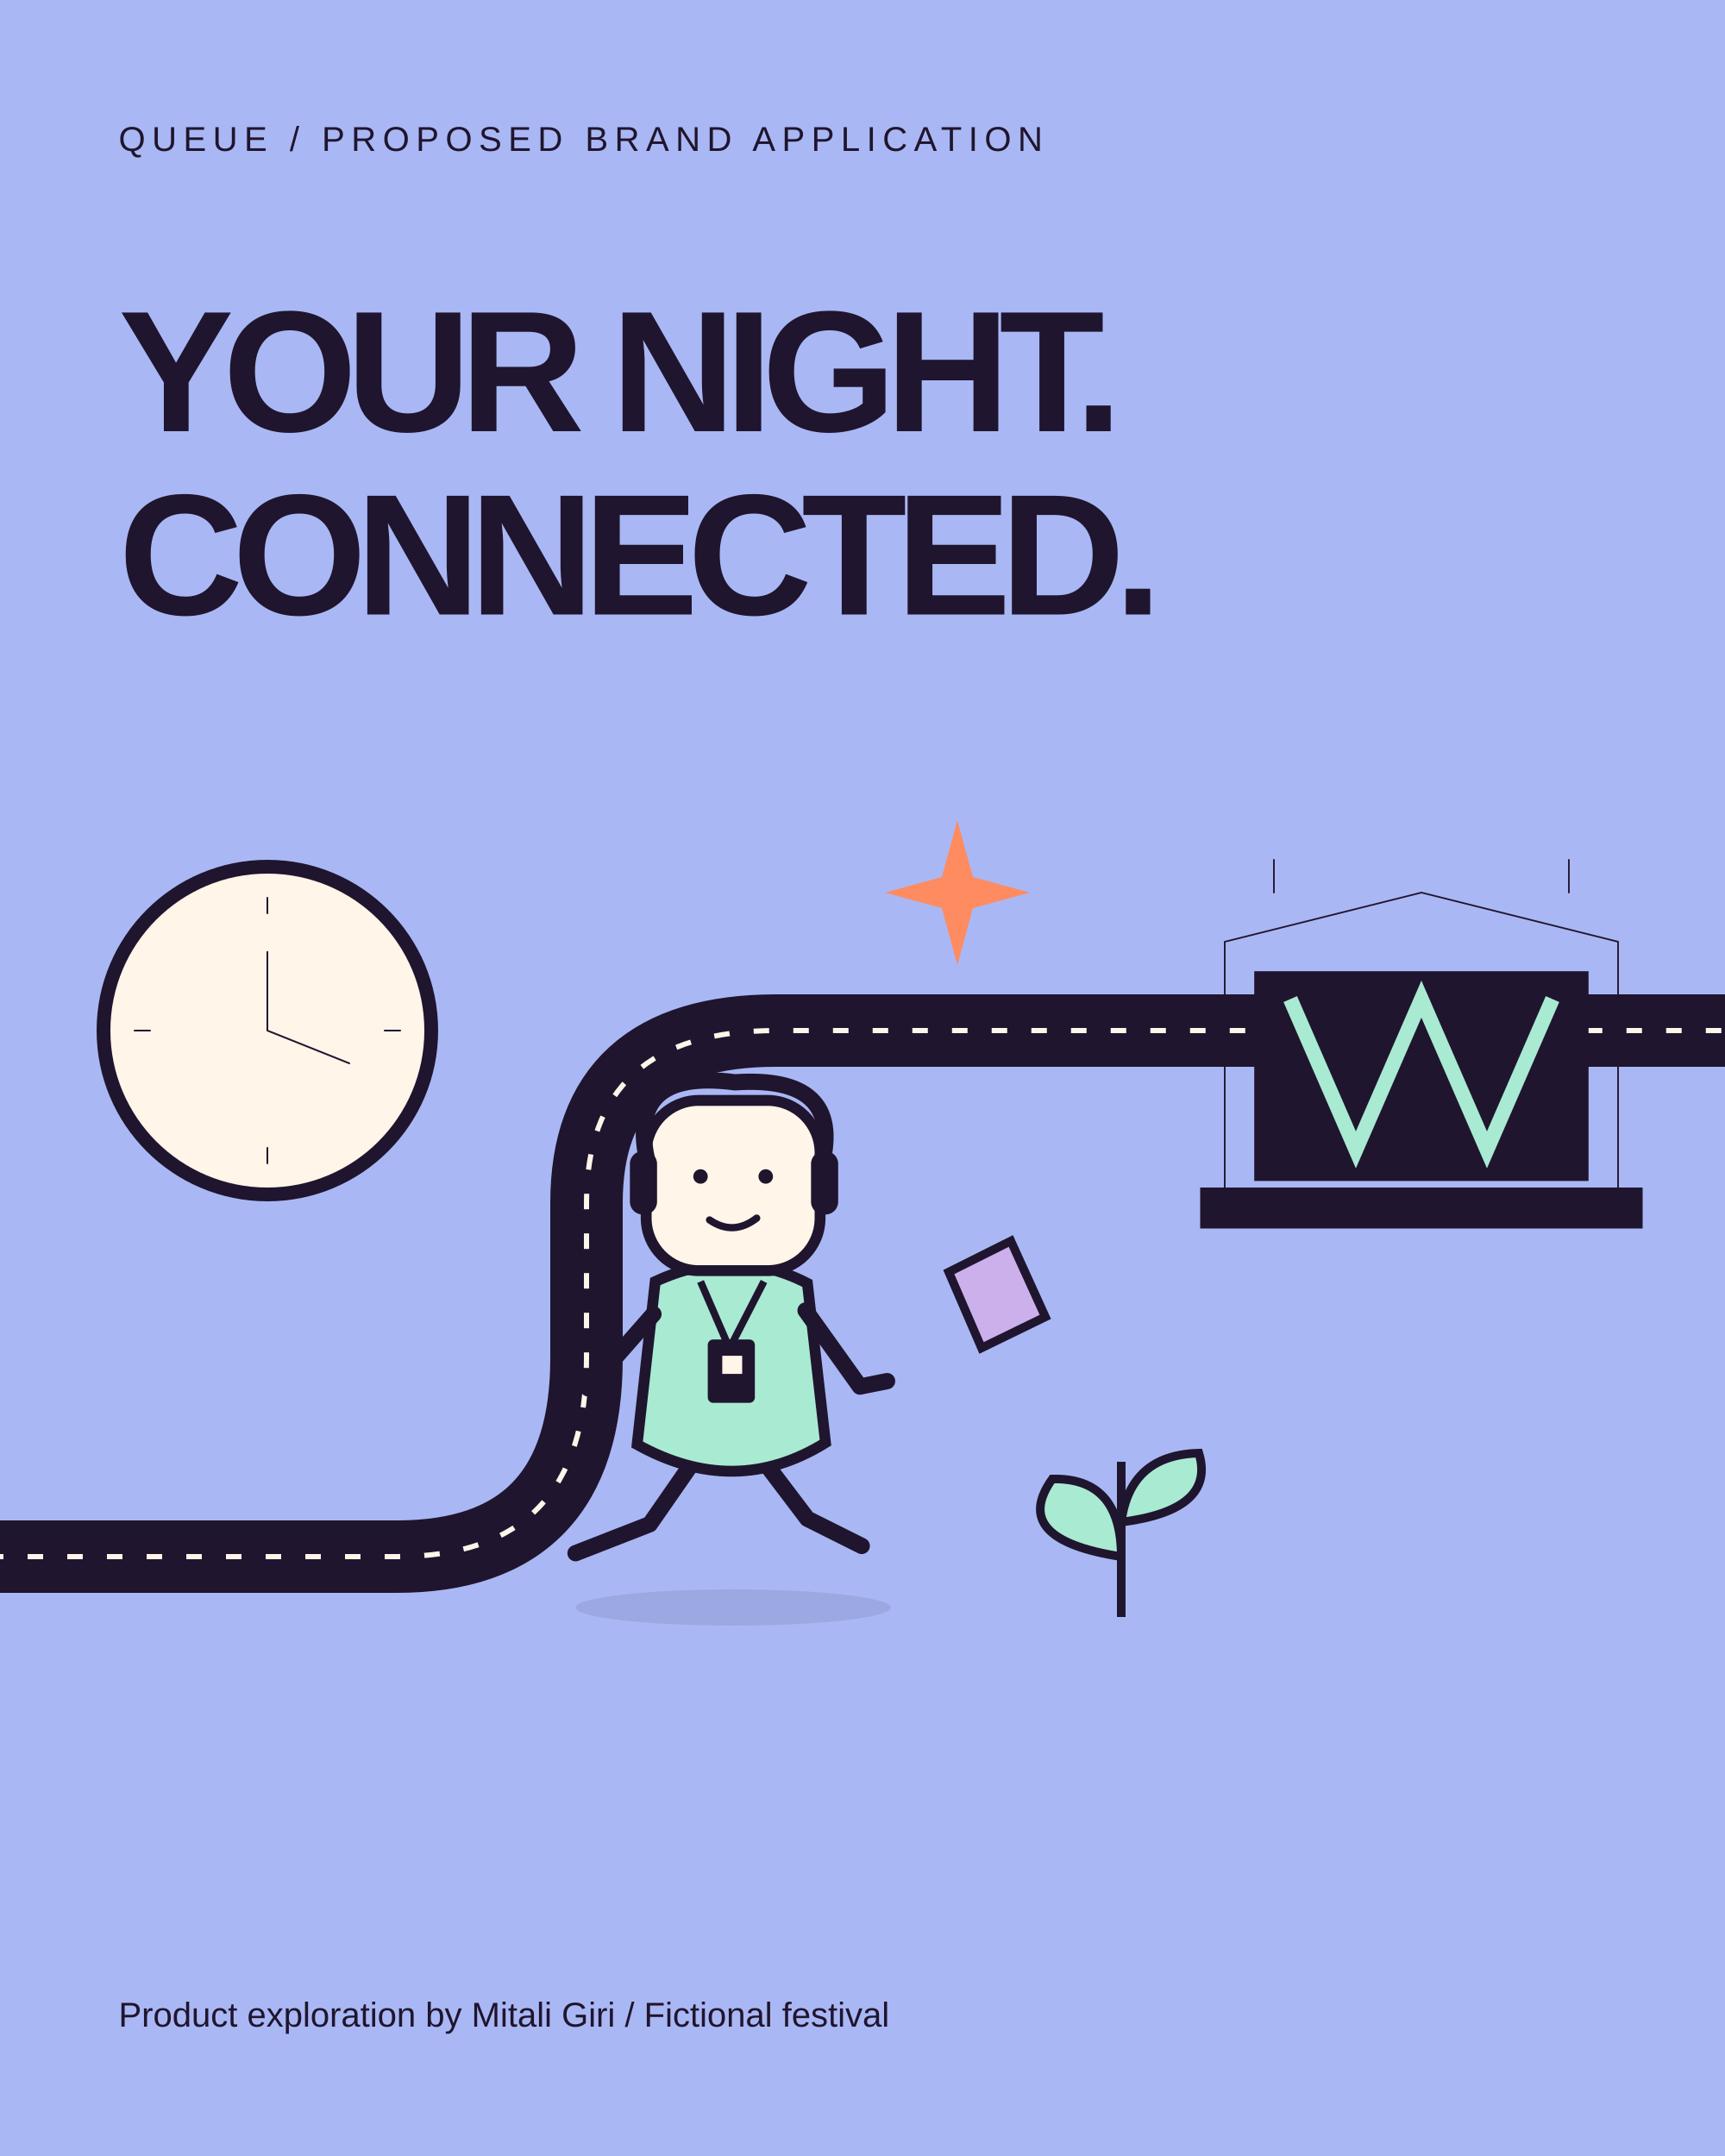
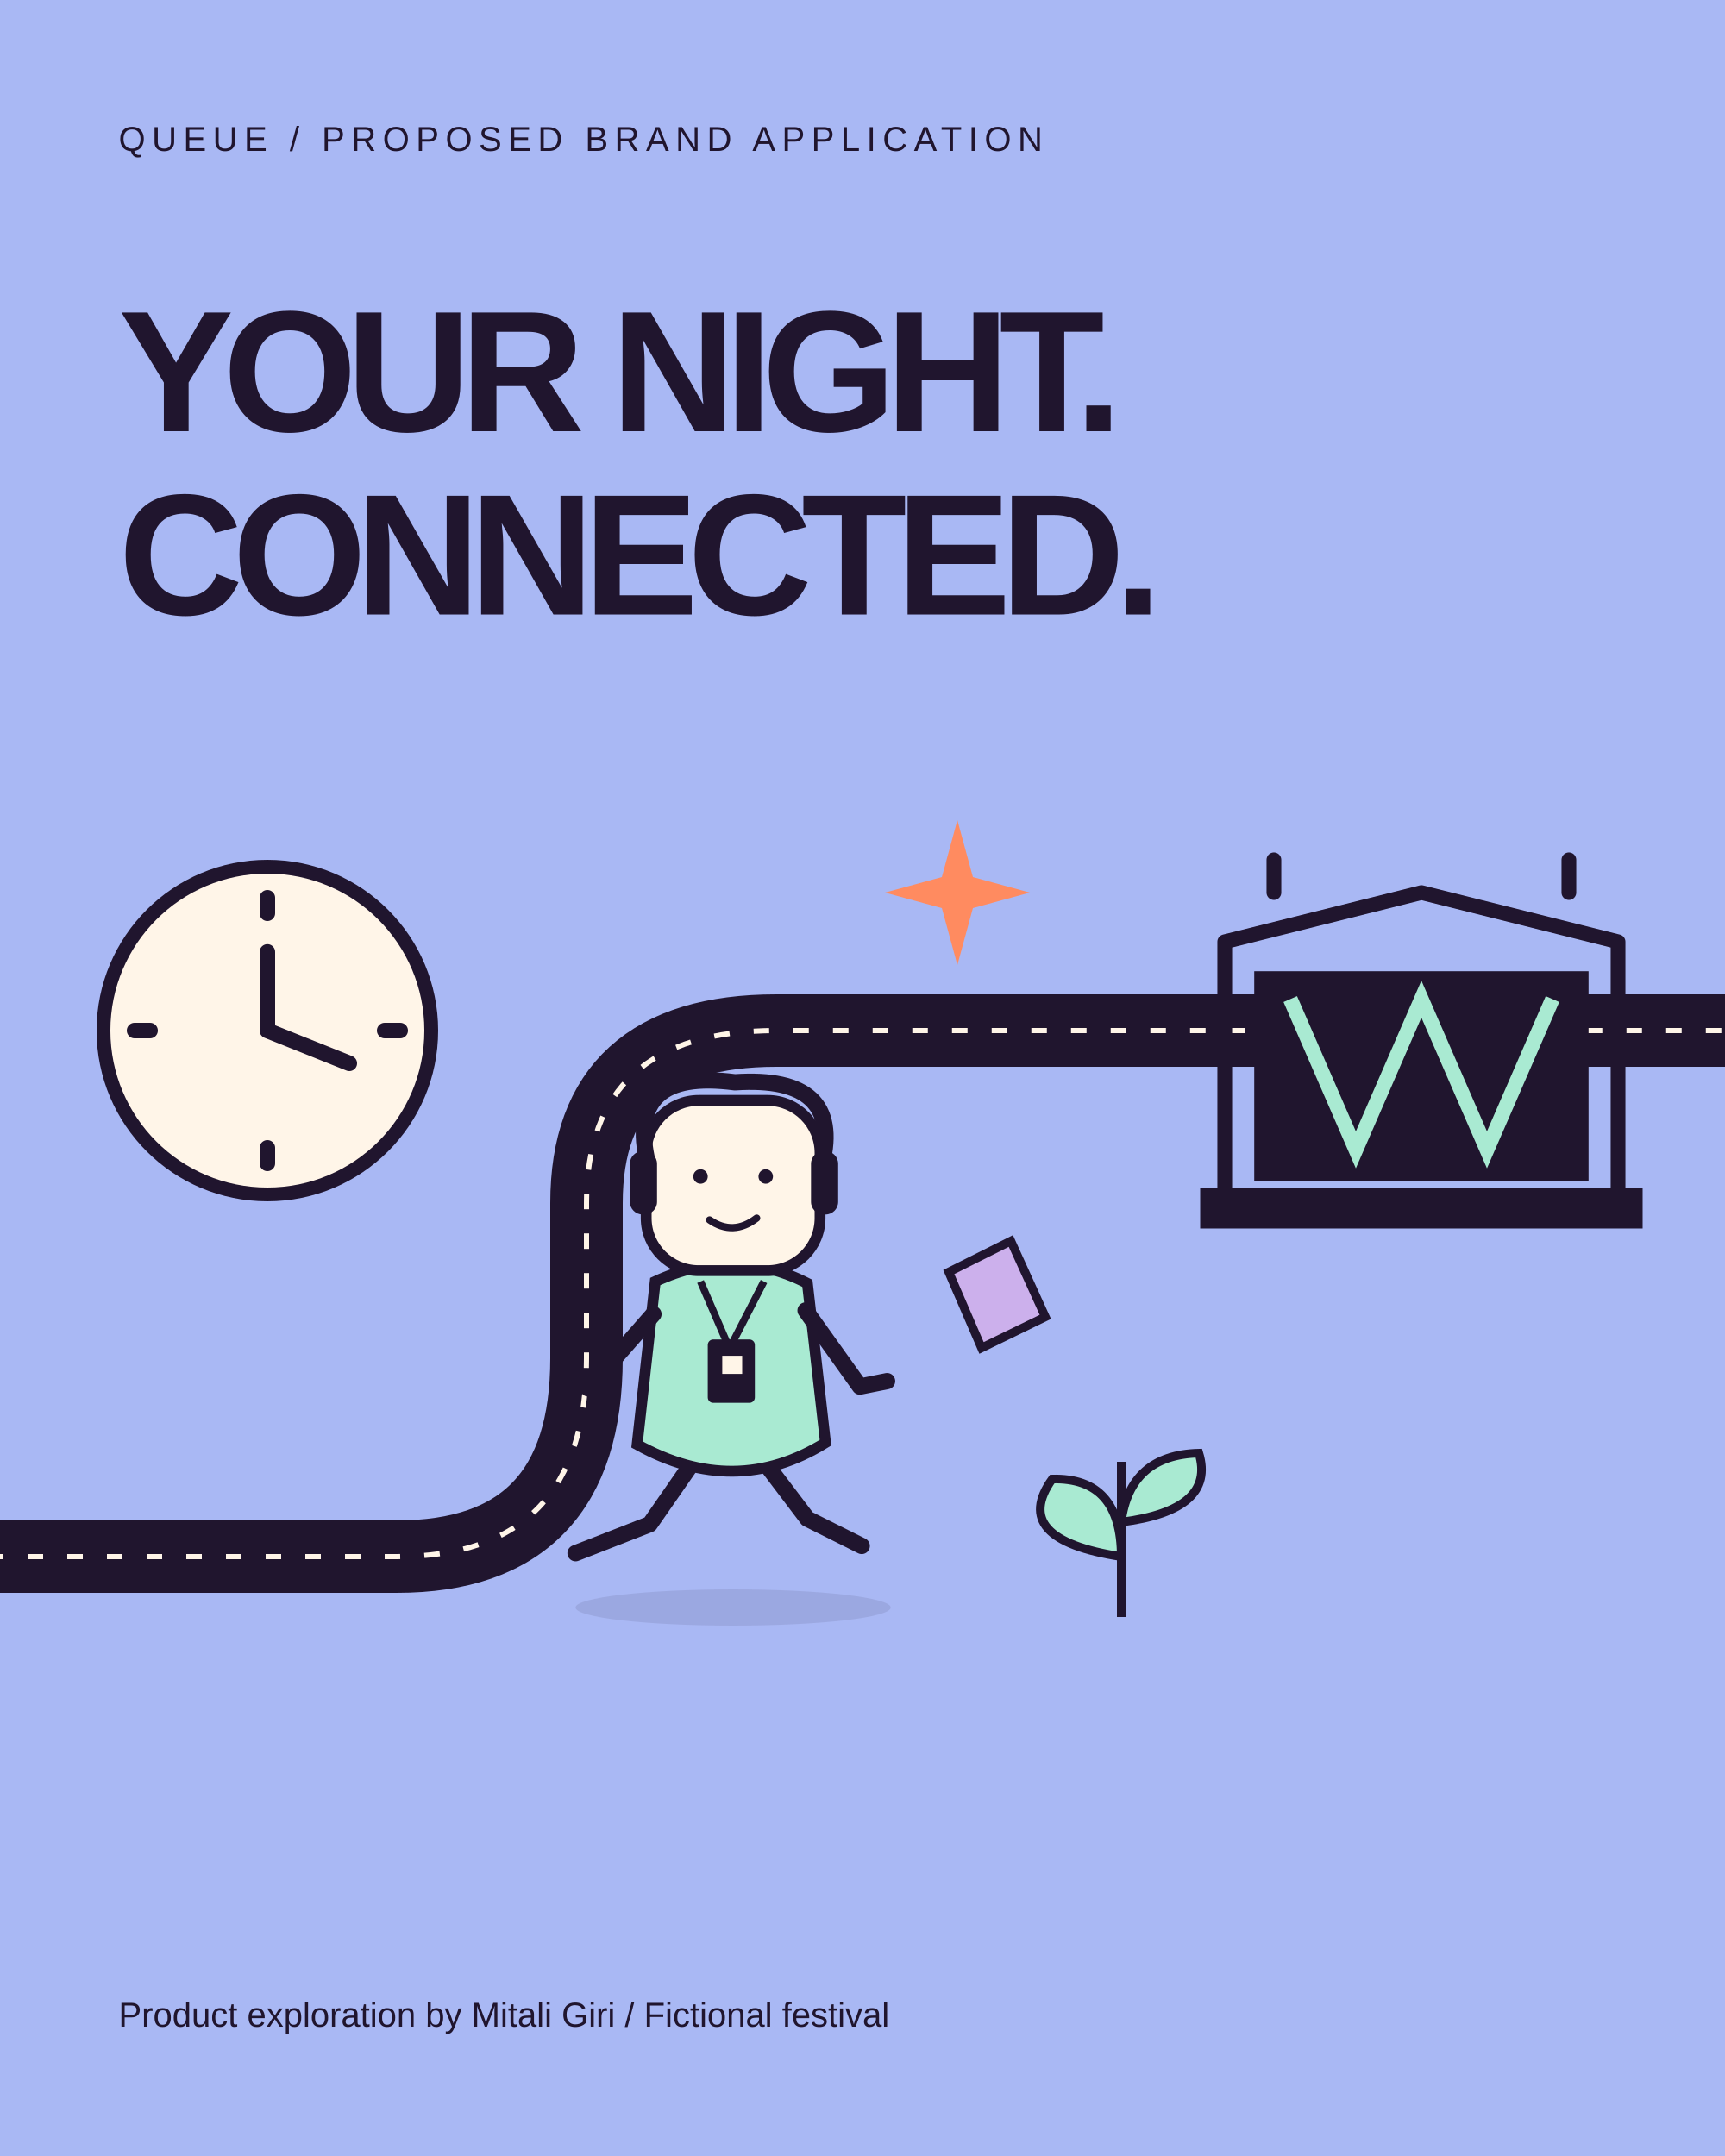
<svg xmlns="http://www.w3.org/2000/svg" viewBox="0 0 800 1000">
  <rect width="800" height="1000" fill="#a9b8f4" />
  <text x="55" y="70" fill="#20152e" font-family="Arial" font-size="16" letter-spacing="3">QUEUE / PROPOSED BRAND APPLICATION</text>
  <text x="55" y="200" fill="#20152e" font-family="Arial" font-weight="700" font-size="80" letter-spacing="-5">
    <tspan x="55" dy="0">YOUR NIGHT.</tspan>
    <tspan x="55" dy="85">CONNECTED.</tspan>
  </text>
-   <svg x="0" y="290" width="800" height="600" viewBox="0 0 1000 600">
+   <svg x="0" y="290" width="800" height="600" viewBox="0 0 1000 600" stroke-width="9">
    <path class="qa-route" d="M-30 465H230Q340 465 340 350V260Q340 160 450 160H1050" fill="none" stroke="#20152e" stroke-width="42" stroke-linecap="round" />
    <path class="qa-route-dash" d="M-30 465H230Q340 465 340 350V260Q340 160 450 160H1050" fill="none" stroke="#fff5e8" stroke-width="3" stroke-dasharray="9 14" />
    <g transform="translate(710 80) scale(0.95)">
      <path d="M0 180V30L120 0l120 30v150" fill="none" stroke="#20152e" stroke-linecap="round" stroke-linejoin="round" />
      <path d="M18 176V48h204v128Z" fill="#20152e" />
      <path d="m40 65 40 92 40-92 40 92 40-92" stroke="#a9ead2" fill="none" stroke-width="9" />
      <rect x="-15" y="180" width="270" height="25" fill="#20152e" />
      <path d="M30 0v-20m180 20v-20" fill="none" stroke="#20152e" stroke-linecap="round" stroke-linejoin="round" />
    </g>
    <g class="qa-character qa-walk" stroke-width="9" transform="translate(320 190) scale(1.05)">
      <ellipse cx="100" cy="290" rx="87" ry="10" fill="#20152e" opacity=".1" />
      <g fill="none" stroke="#20152e" stroke-linecap="round" stroke-linejoin="round">
        <path class="qa-leg qa-leg-a" d="M79 208 54 244 13 260" />
        <path class="qa-leg qa-leg-b" d="M116 208 141 241 171 256" />
      </g>
      <path d="M57 110Q100 90 141 111L151 199Q101 230 47 200Z" fill="#a9ead2" stroke="#20152e" stroke-width="6" />
      <g fill="none" stroke="#20152e" stroke-linecap="round" stroke-linejoin="round">
        <path class="qa-arm" d="M140 126 170 168 185 165" />
        <path d="M56 128 20 169 4 150" />
      </g>
      <g class="qa-head">
        <rect x="52" y="10" width="96" height="94" rx="29" fill="#fff5e8" stroke="#20152e" stroke-width="6" />
        <path d="M53 45Q40-8 101 0Q161-4 149 45" fill="none" stroke="#20152e" stroke-linecap="round" stroke-linejoin="round" />
        <rect x="43" y="38" width="15" height="35" rx="7" fill="#20152e" />
        <rect x="143" y="38" width="15" height="35" rx="7" fill="#20152e" />
        <circle cx="82" cy="52" r="4" fill="#20152e" />
        <circle cx="118" cy="52" r="4" fill="#20152e" />
        <path d="M87 76q13 9 26-1" fill="none" stroke="#20152e" stroke-linecap="round" stroke-linejoin="round" stroke-width="4" />
      </g>
      <path d="m82 110 16 37 19-37" fill="none" stroke="#20152e" stroke-width="4" />
      <rect x="86" y="142" width="26" height="35" rx="3" fill="#20152e" />
      <path d="M94 151h11v10H94z" fill="#fff5e8" />
    </g>
    <g transform="translate(155 160)">
      <circle r="95" fill="#fff5e8" stroke="#20152e" stroke-width="8" />
-       <path d="M0-77v9M77 0h-9M0 77v-9M-77 0h9M0-45.6V0l47.5 19" fill="none" stroke="#20152e" stroke-linecap="round" stroke-linejoin="round" />
+       <path d="M0-77v9M77 0h-9M0 77v-9M-77 0h9" fill="none" stroke="#20152e" stroke-linecap="round" stroke-linejoin="round" />
+       <path class="qa-clock-hand" d="M0-45.6V0l47.5 19" fill="none" stroke="#20152e" stroke-linecap="round" stroke-linejoin="round" />
    </g>
    <g transform="translate(650 410)">
      <path d="M0 90V0m0 55q-65-10-40-45Q0 9 0 55m0-20q55-7 45-40Q5-4 0 35" fill="#a9ead2" stroke="#20152e" stroke-width="5" />
    </g>
    <g transform="translate(555 80)">
      <path d="M0-42 9-9 42 0 9 9 0 42 -9 9 -42 0 -9-9Z" fill="#ff8b60" />
    </g>
    <path d="m550 300 36-18 20 44-37 18Z" fill="#ccb0ec" stroke="#20152e" stroke-width="5" />
  </svg>
  <text x="55" y="940" fill="#20152e" font-family="Arial" font-size="16">Product exploration by Mitali Giri / Fictional festival</text>
</svg>
